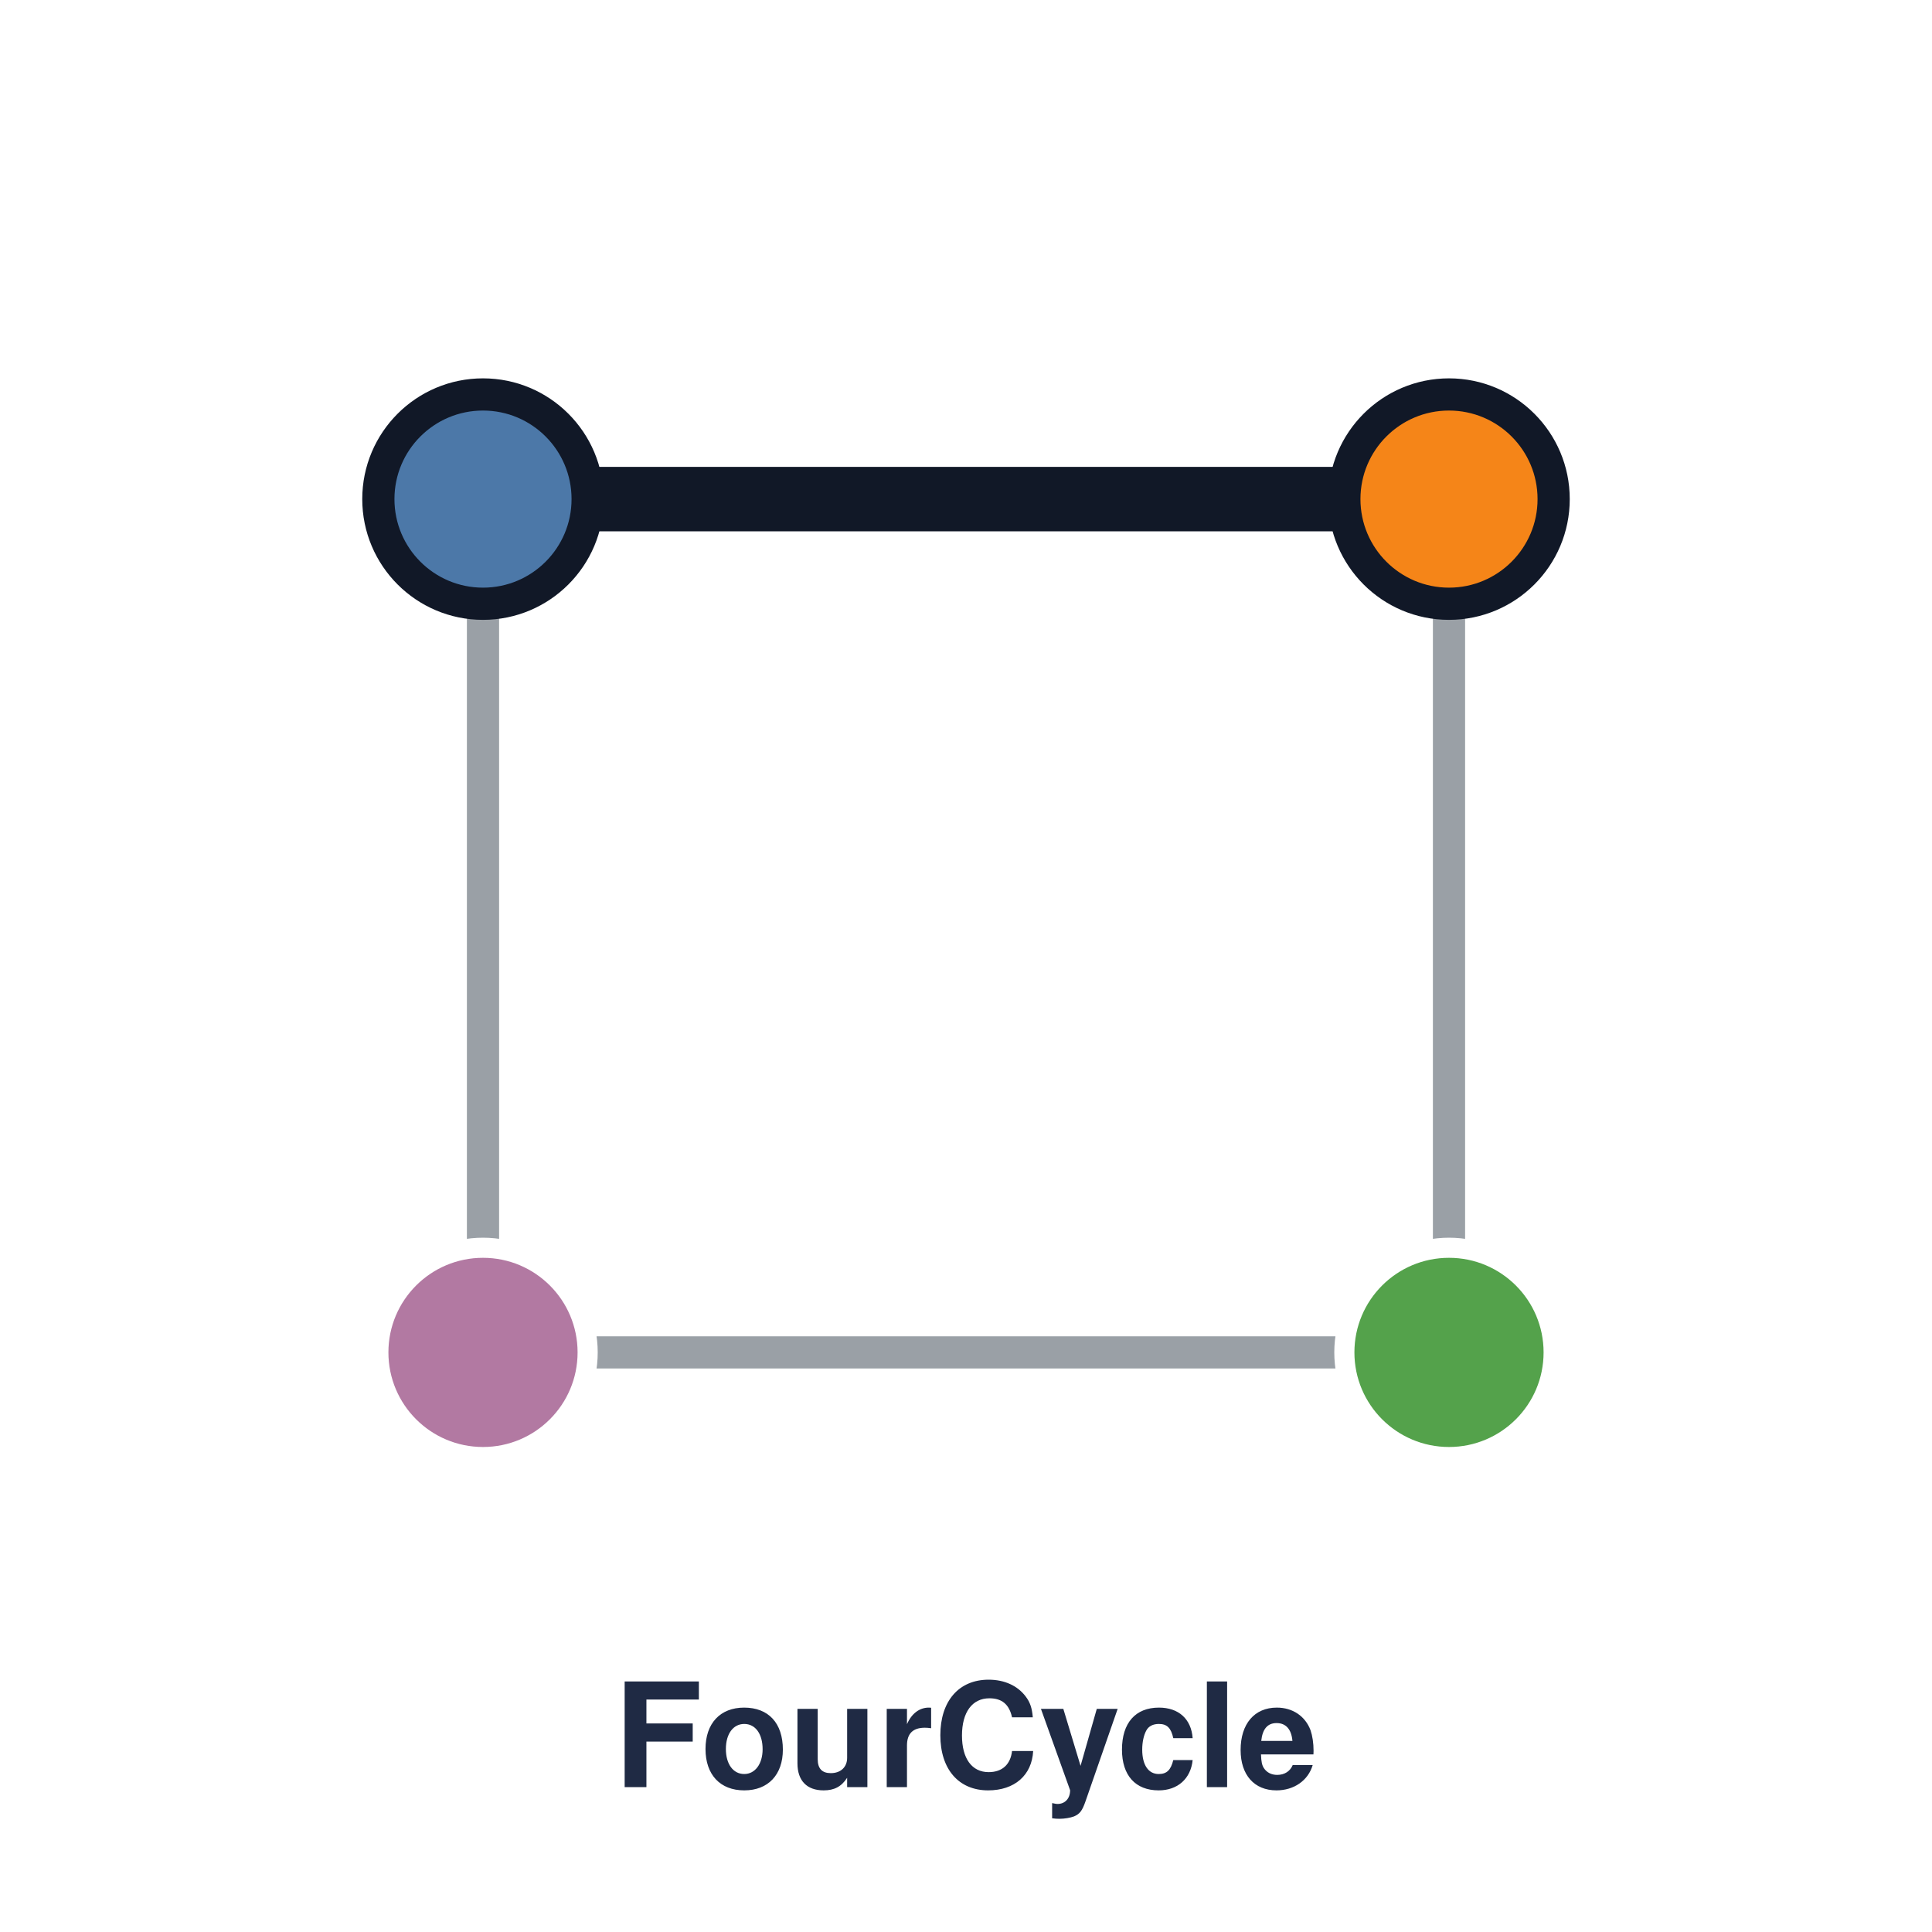
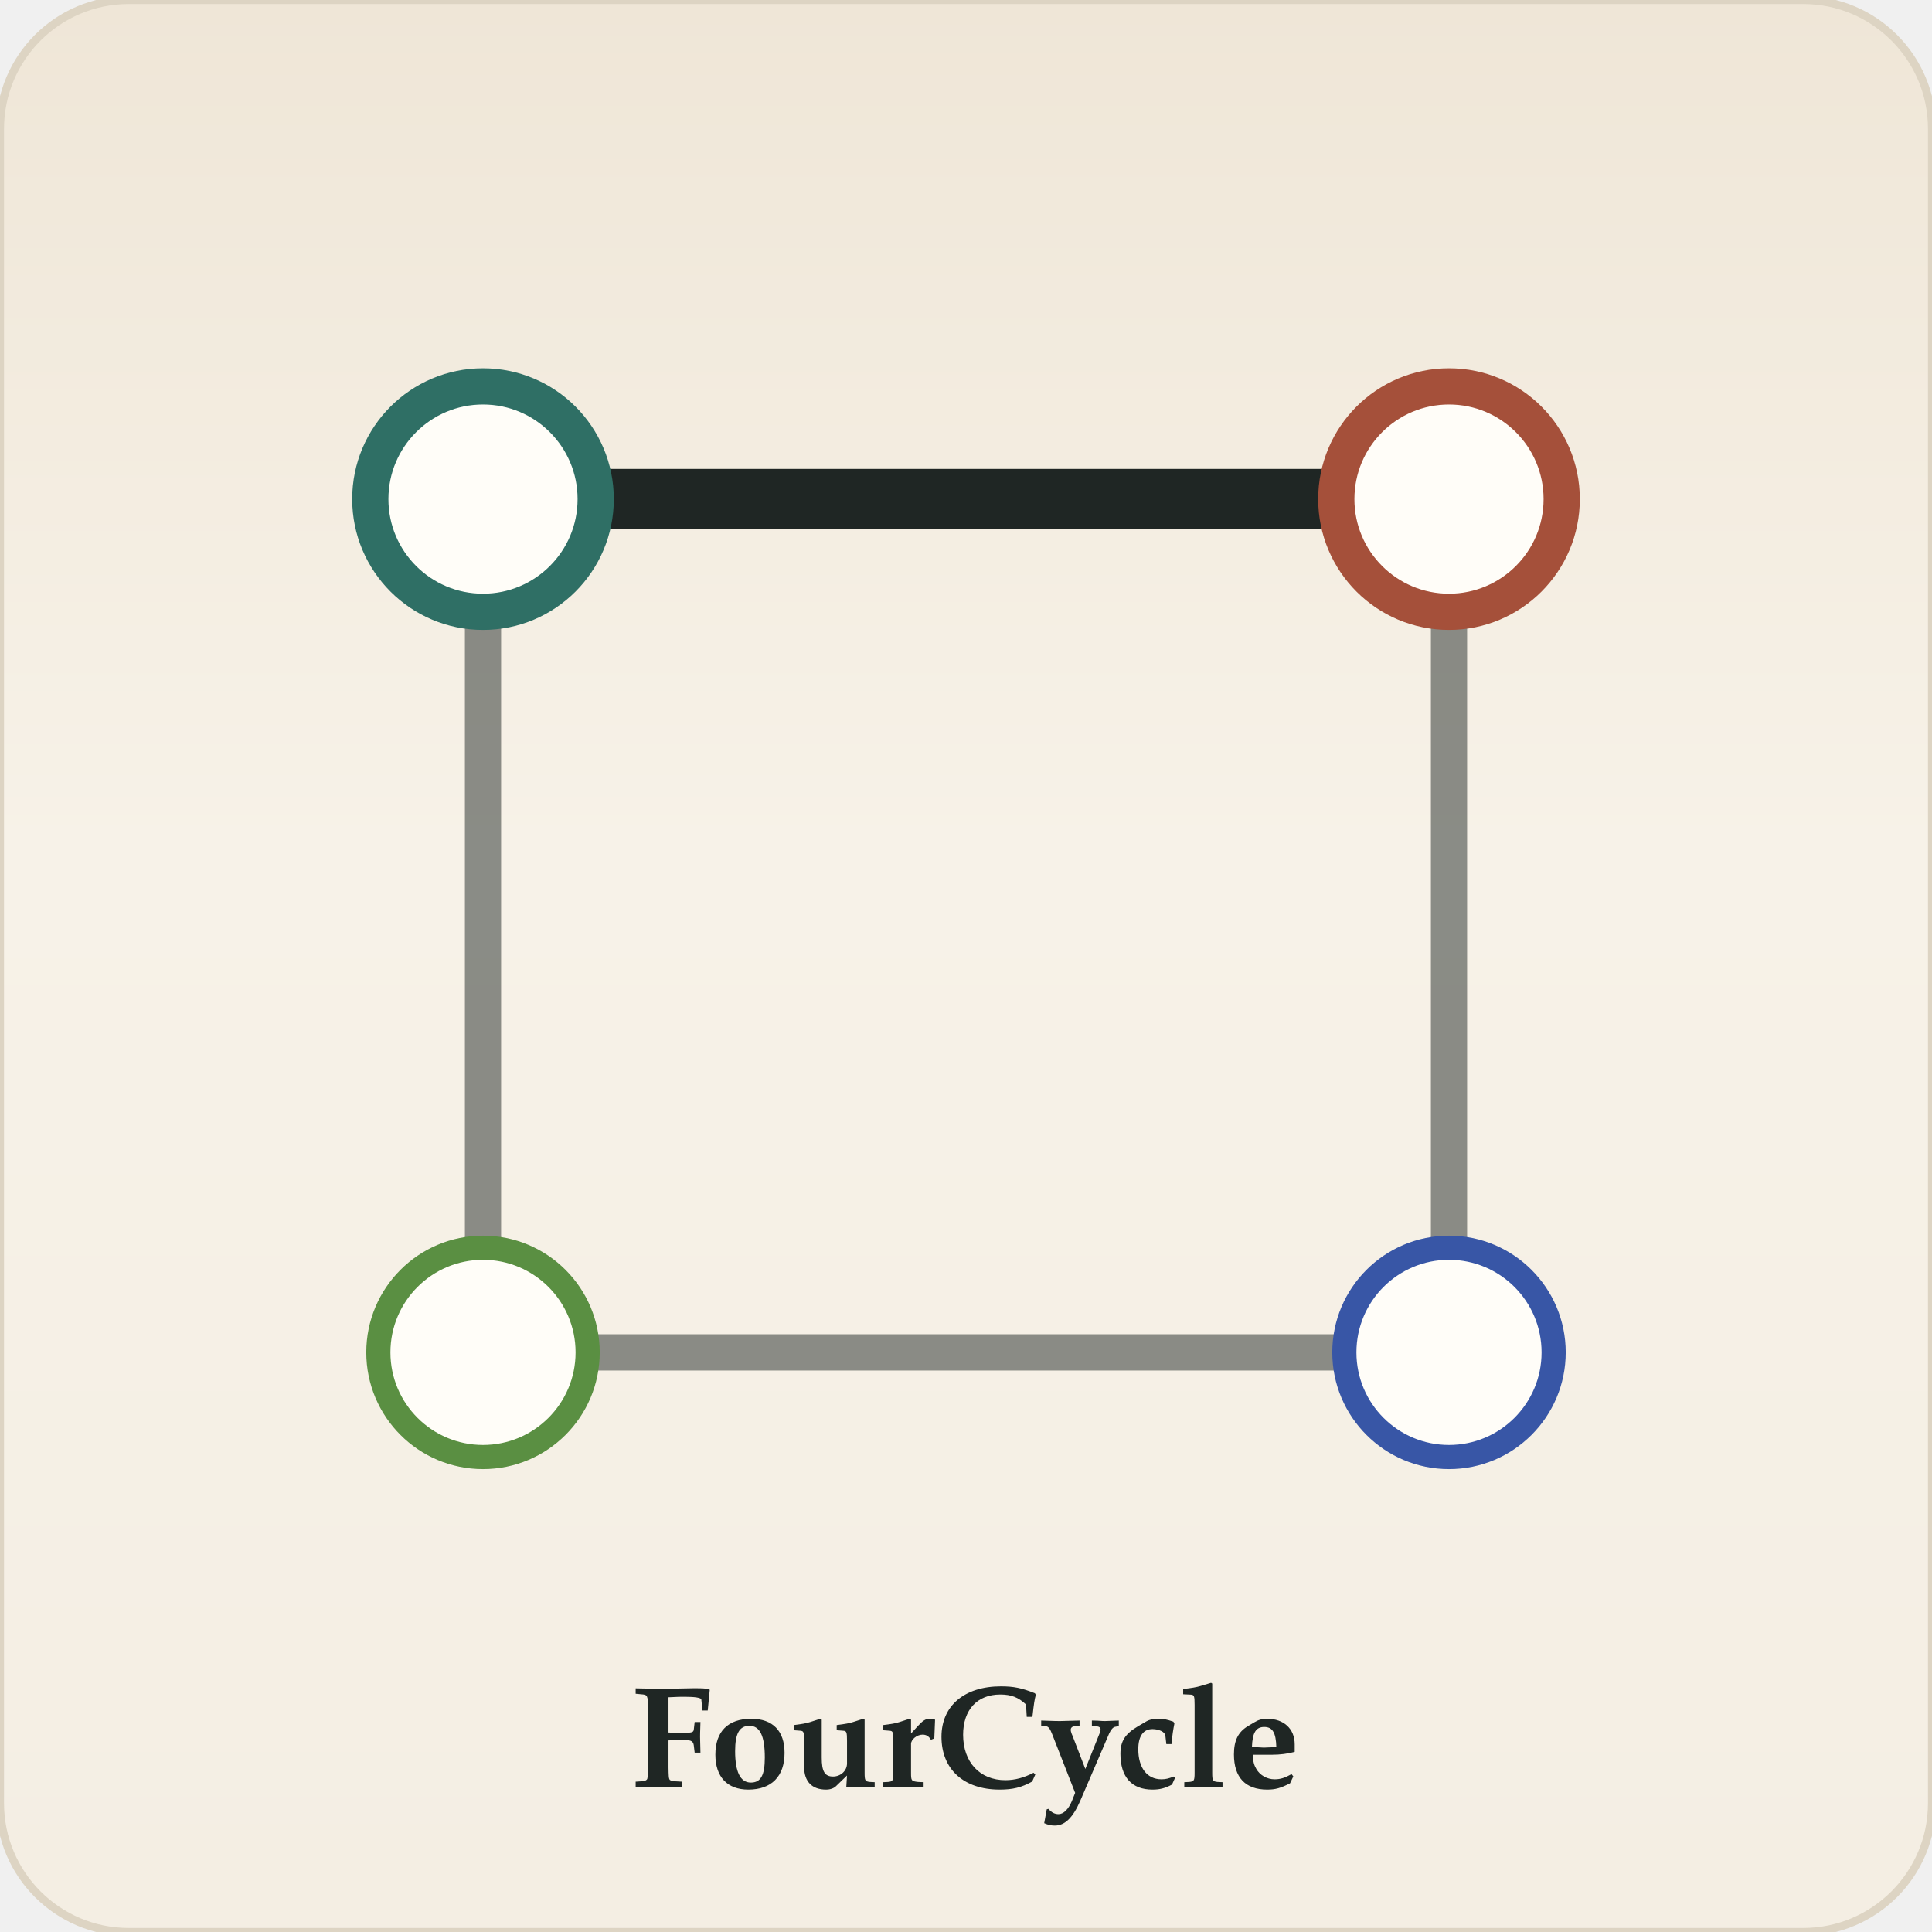
<svg xmlns="http://www.w3.org/2000/svg" viewBox="0 0 240 240" width="240" height="240" role="img" aria-label="FourCycle (orbit 5)">
-   <rect width="240" height="240" fill="#ffffff" />
-   <line x1="180.0" y1="62.0" x2="180.0" y2="168.0" stroke="#9aa0a6" stroke-width="4" stroke-linecap="round" />
-   <line x1="180.0" y1="168.0" x2="60.0" y2="168.0" stroke="#9aa0a6" stroke-width="4" stroke-linecap="round" />
-   <line x1="60.0" y1="168.0" x2="60.0" y2="62.0" stroke="#9aa0a6" stroke-width="4" stroke-linecap="round" />
-   <line x1="60.0" y1="62.0" x2="180.0" y2="62.0" stroke="#111827" stroke-width="8" stroke-linecap="round" />
-   <circle cx="60.0" cy="62.0" r="13" fill="#4c78a8" stroke="#111827" stroke-width="4" />
-   <circle cx="180.0" cy="62.0" r="13" fill="#f58518" stroke="#111827" stroke-width="4" />
-   <circle cx="180.0" cy="168.0" r="13" fill="#54a24b" stroke="#ffffff" stroke-width="2.5" />
-   <circle cx="60.0" cy="168.0" r="13" fill="#b279a2" stroke="#ffffff" stroke-width="2.5" />
-   <text x="120.0" y="222" text-anchor="middle" font-family="Segoe UI, Helvetica, Arial, sans-serif" font-size="18" font-weight="600" fill="#1f2a44">FourCycle</text>
+   <defs>
+     <linearGradient id="paper" x1="0" y1="0" x2="0" y2="240" gradientUnits="userSpaceOnUse">
+       <stop offset="0" stop-color="#efe6d7" />
+       <stop offset="0.44" stop-color="#f7f2e8" />
+       <stop offset="1" stop-color="#f4eee3" />
+     </linearGradient>
+   </defs>
+   <rect width="240" height="240" rx="16" fill="url(#paper)" stroke="#ddd4c3" stroke-width="1" />
+   <line x1="180.0" y1="62.0" x2="180.0" y2="168.0" stroke="#1f2624" stroke-opacity="0.5" stroke-width="4.5" stroke-linecap="round" />
+   <line x1="180.0" y1="168.0" x2="60.0" y2="168.0" stroke="#1f2624" stroke-opacity="0.5" stroke-width="4.5" stroke-linecap="round" />
+   <line x1="60.0" y1="168.0" x2="60.0" y2="62.0" stroke="#1f2624" stroke-opacity="0.5" stroke-width="4.5" stroke-linecap="round" />
+   <line x1="60.0" y1="62.0" x2="180.0" y2="62.0" stroke="#1f2624" stroke-width="7.5" stroke-linecap="round" />
+   <circle cx="60.0" cy="62.0" r="14" fill="#fffdf8" stroke="#2f6f65" stroke-width="4.5" />
+   <circle cx="180.0" cy="62.0" r="14" fill="#fffdf8" stroke="#a5503a" stroke-width="4.5" />
+   <circle cx="180.0" cy="168.0" r="13" fill="#fffdf8" stroke="#3856a6" stroke-width="3.0" />
+   <circle cx="60.0" cy="168.0" r="13" fill="#fffdf8" stroke="#5a8f42" stroke-width="3.0" />
+   <text x="120.0" y="222" text-anchor="middle" font-family="Iowan Old Style, Palatino Linotype, Book Antiqua, Georgia, serif" font-size="18" font-weight="600" fill="#1f2624">FourCycle</text>
</svg>
